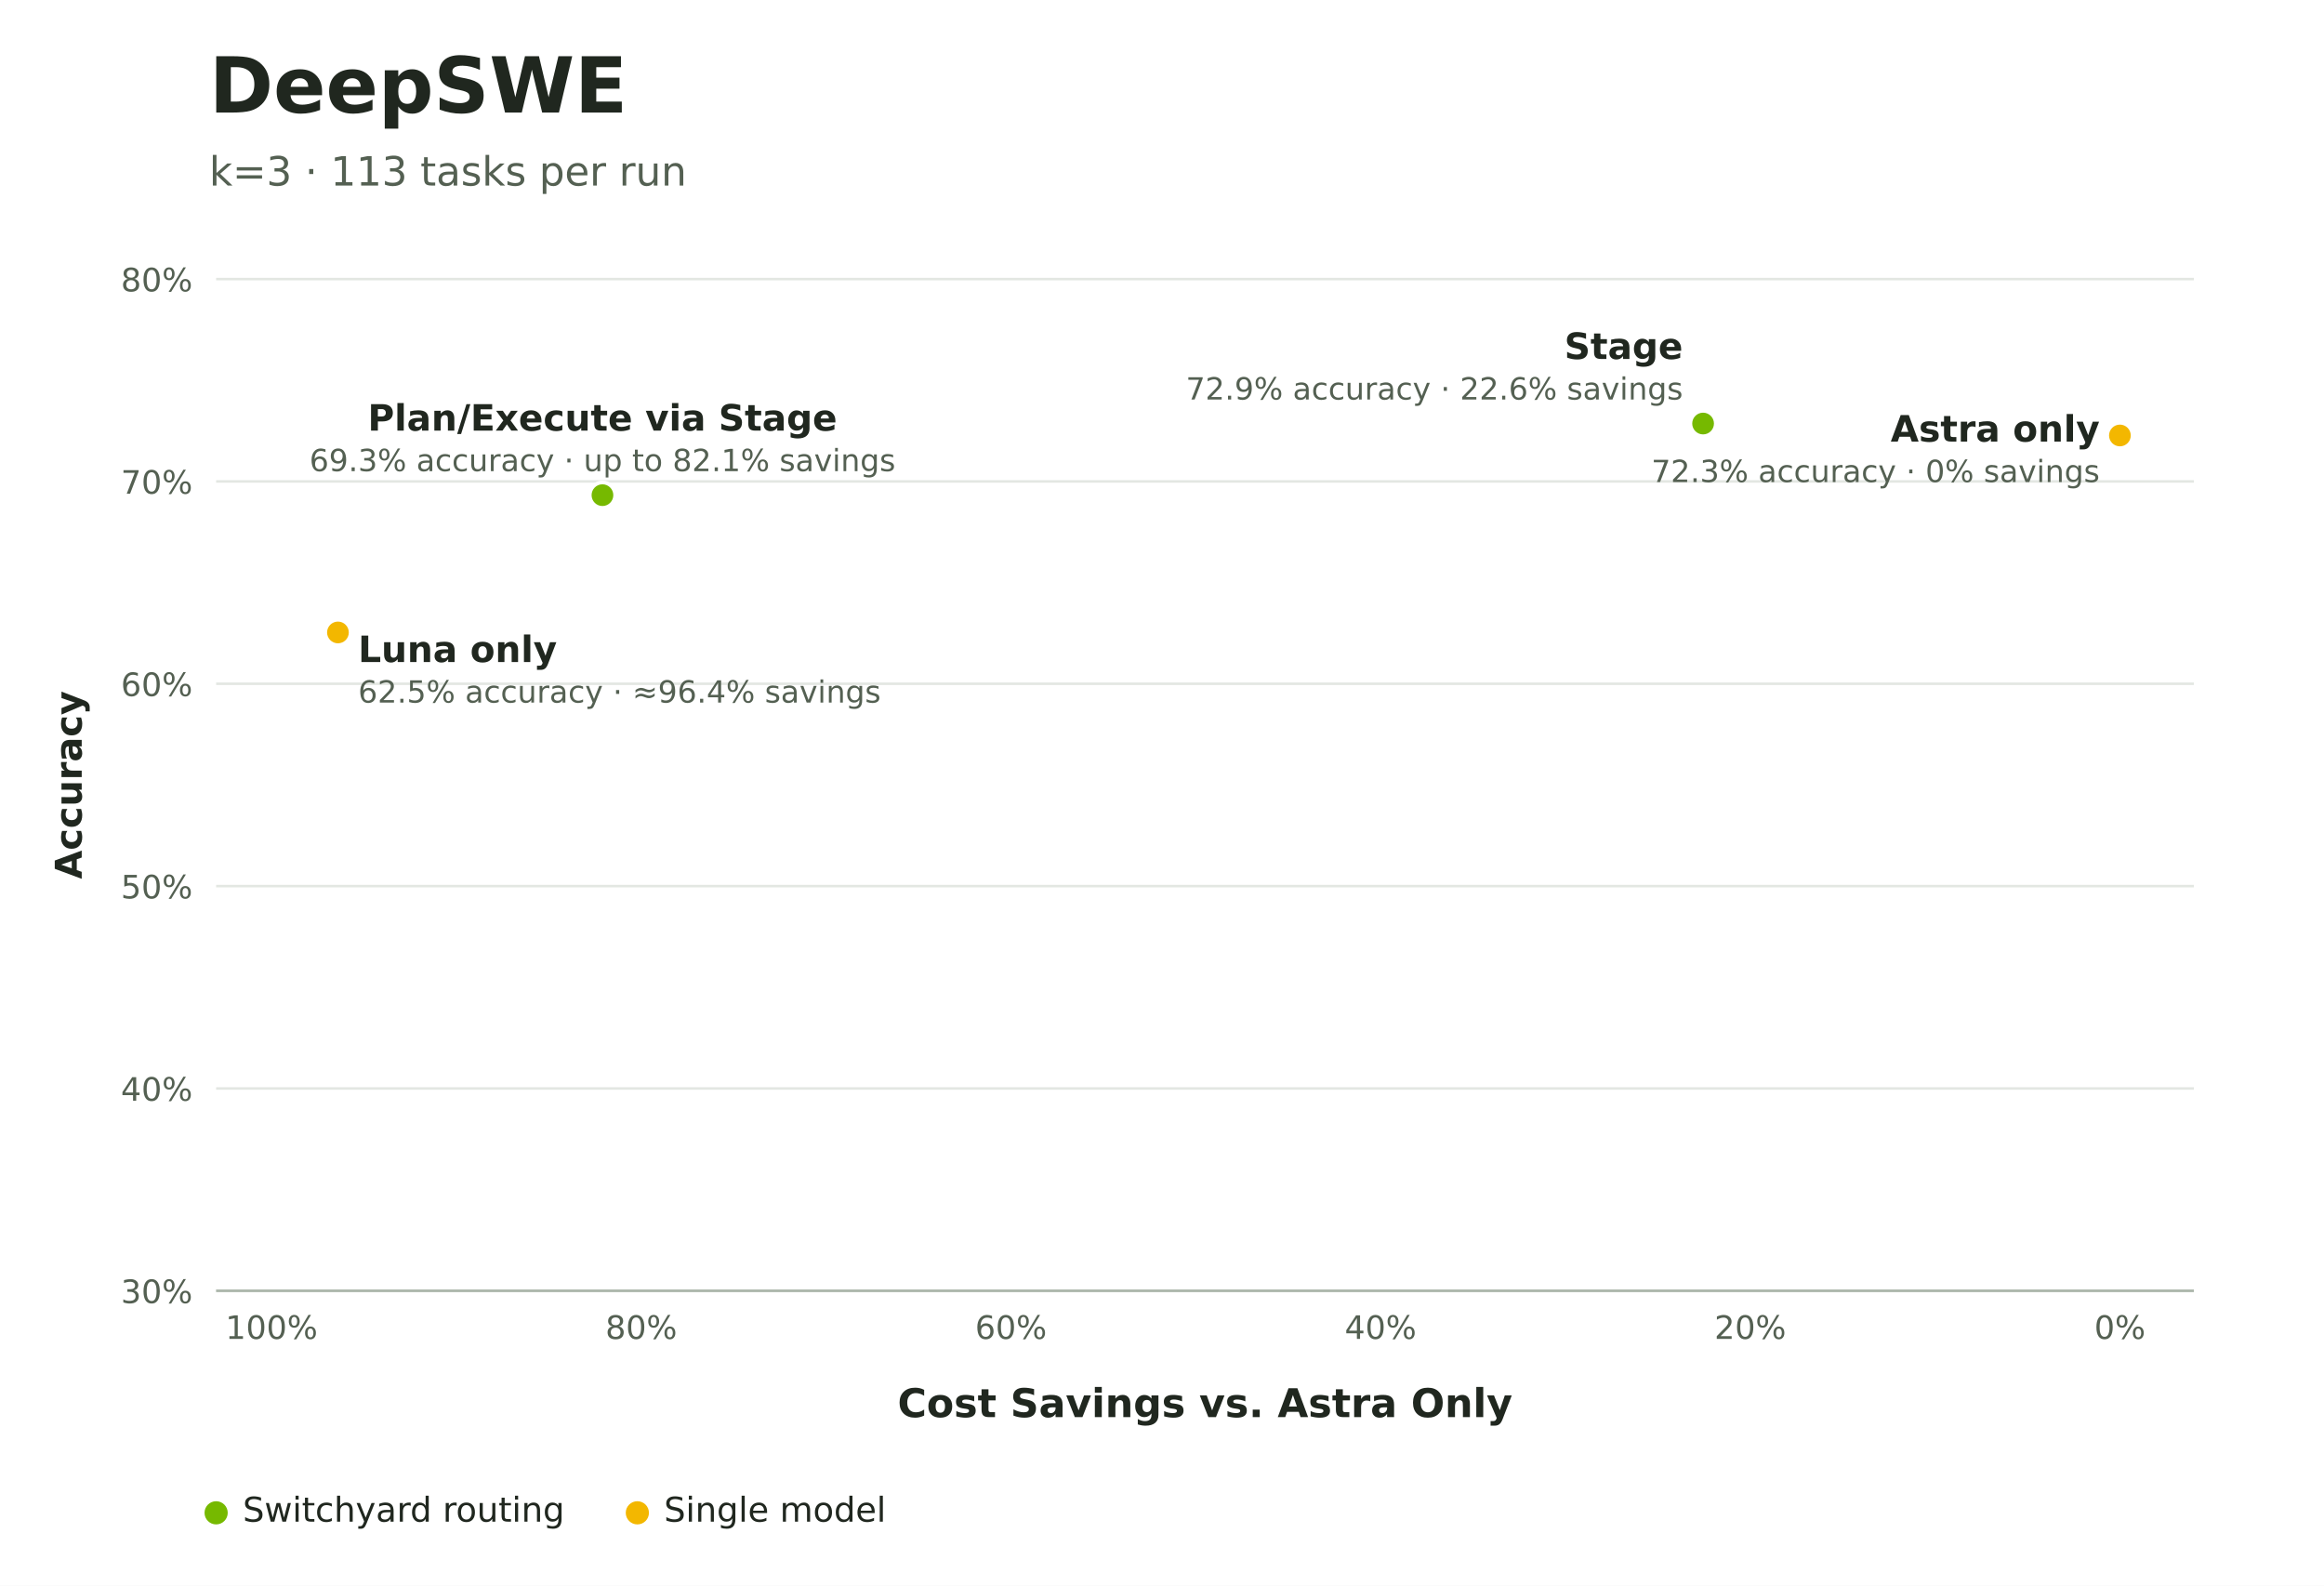
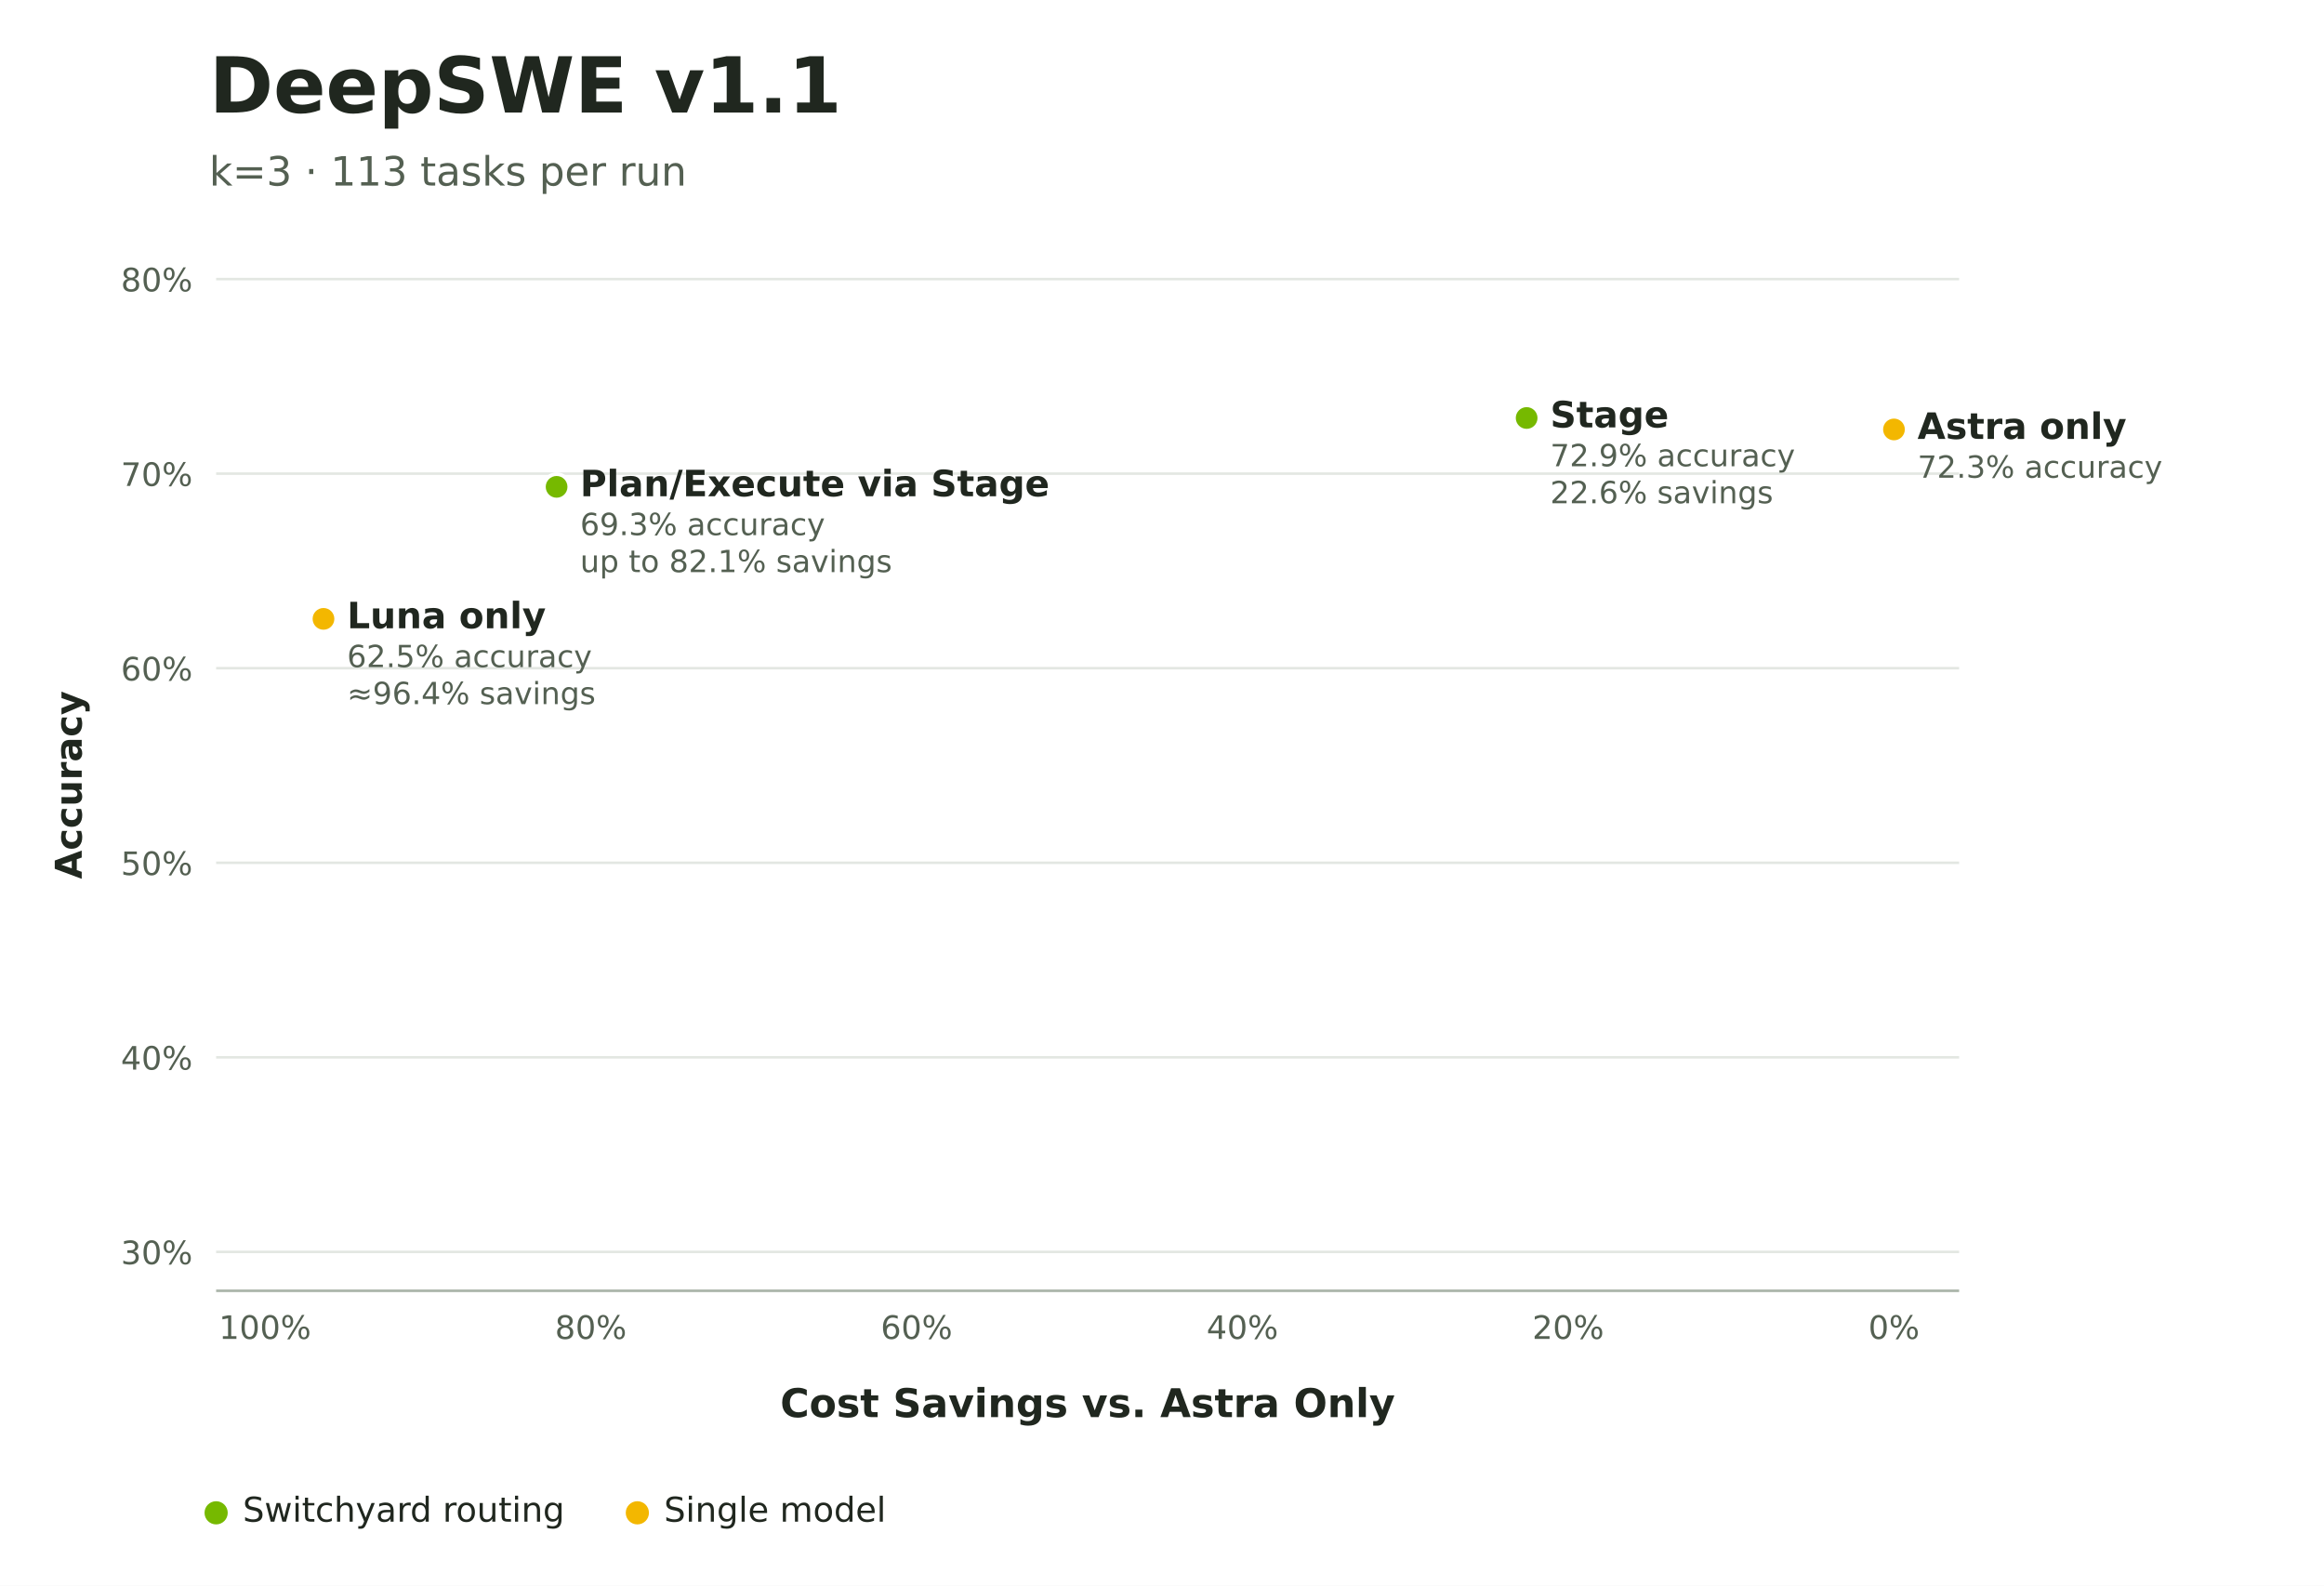
<svg xmlns="http://www.w3.org/2000/svg" viewBox="0 0 691.2 471.6" width="691.2" height="471.6" role="img" aria-labelledby="title desc" font-family="DejaVu Sans, Arial, sans-serif">
  <rect width="100%" height="100%" fill="white" />
-   <text x="630.5" y="398.18" font-size="9.6" fill="#546052" text-anchor="middle">0%</text>
-   <text x="520.56" y="398.18" font-size="9.6" fill="#546052" text-anchor="middle">20%</text>
-   <text x="410.61" y="398.18" font-size="9.6" fill="#546052" text-anchor="middle">40%</text>
-   <text x="300.67" y="398.18" font-size="9.6" fill="#546052" text-anchor="middle">60%</text>
-   <text x="190.72" y="398.18" font-size="9.6" fill="#546052" text-anchor="middle">80%</text>
-   <text x="80.77" y="398.18" font-size="9.6" fill="#546052" text-anchor="middle">100%</text>
-   <text x="358.39" y="421.45" font-size="11.8" fill="#20271f" font-weight="700" text-anchor="middle">Cost Savings vs. Astra Only</text>
-   <line x1="64.28" y1="383.88" x2="652.49" y2="383.88" stroke="#e3e7e2" stroke-width="0.75" />
-   <text x="57.28" y="387.53" font-size="9.6" fill="#546052" text-anchor="end">30%</text>
-   <line x1="64.28" y1="323.71" x2="652.49" y2="323.71" stroke="#e3e7e2" stroke-width="0.75" />
-   <text x="57.28" y="327.35" font-size="9.6" fill="#546052" text-anchor="end">40%</text>
-   <line x1="64.28" y1="263.53" x2="652.49" y2="263.53" stroke="#e3e7e2" stroke-width="0.75" />
-   <text x="57.28" y="267.18" font-size="9.6" fill="#546052" text-anchor="end">50%</text>
-   <line x1="64.28" y1="203.35" x2="652.49" y2="203.35" stroke="#e3e7e2" stroke-width="0.75" />
-   <text x="57.28" y="207" font-size="9.6" fill="#546052" text-anchor="end">60%</text>
-   <line x1="64.28" y1="143.18" x2="652.49" y2="143.18" stroke="#e3e7e2" stroke-width="0.75" />
-   <text x="57.28" y="146.82" font-size="9.6" fill="#546052" text-anchor="end">70%</text>
-   <line x1="64.28" y1="83" x2="652.49" y2="83" stroke="#e3e7e2" stroke-width="0.75" />
+   <text x="563.3" y="398.18" font-size="9.6" fill="#546052" text-anchor="middle">0%</text>
+   <text x="466.4" y="398.18" font-size="9.6" fill="#546052" text-anchor="middle">20%</text>
+   <text x="369.51" y="398.18" font-size="9.6" fill="#546052" text-anchor="middle">40%</text>
+   <text x="272.61" y="398.18" font-size="9.6" fill="#546052" text-anchor="middle">60%</text>
+   <text x="175.71" y="398.18" font-size="9.6" fill="#546052" text-anchor="middle">80%</text>
+   <text x="78.82" y="398.18" font-size="9.6" fill="#546052" text-anchor="middle">100%</text>
+   <text x="323.48" y="421.45" font-size="11.8" fill="#20271f" font-weight="700" text-anchor="middle">Cost Savings vs. Astra Only</text>
+   <line x1="64.28" y1="372.31" x2="582.68" y2="372.31" stroke="#e3e7e2" stroke-width="0.75" />
+   <text x="57.28" y="375.96" font-size="9.6" fill="#546052" text-anchor="end">30%</text>
+   <line x1="64.28" y1="314.45" x2="582.68" y2="314.45" stroke="#e3e7e2" stroke-width="0.75" />
+   <text x="57.28" y="318.1" font-size="9.6" fill="#546052" text-anchor="end">40%</text>
+   <line x1="64.28" y1="256.59" x2="582.68" y2="256.59" stroke="#e3e7e2" stroke-width="0.75" />
+   <text x="57.28" y="260.23" font-size="9.6" fill="#546052" text-anchor="end">50%</text>
+   <line x1="64.28" y1="198.72" x2="582.68" y2="198.72" stroke="#e3e7e2" stroke-width="0.75" />
+   <text x="57.28" y="202.37" font-size="9.6" fill="#546052" text-anchor="end">60%</text>
+   <line x1="64.28" y1="140.86" x2="582.68" y2="140.86" stroke="#e3e7e2" stroke-width="0.75" />
+   <text x="57.28" y="144.51" font-size="9.6" fill="#546052" text-anchor="end">70%</text>
+   <line x1="64.28" y1="83" x2="582.68" y2="83" stroke="#e3e7e2" stroke-width="0.75" />
  <text x="57.28" y="86.65" font-size="9.6" fill="#546052" text-anchor="end">80%</text>
  <text x="24.3" y="233.44" font-size="11" fill="#20271f" transform="rotate(-90 24.30152 233.442)" font-weight="700" text-anchor="middle">Accuracy</text>
-   <line x1="64.28" y1="383.88" x2="652.49" y2="383.88" stroke="#aeb8ad" stroke-width="0.8" />
-   <circle cx="630.5" cy="129.51" r="3.78" fill="#f3b700" stroke="white" stroke-width="1.1" />
-   <circle cx="506.53" cy="125.96" r="3.78" fill="#76b900" stroke="white" stroke-width="1.1" />
-   <circle cx="179.18" cy="147.26" r="3.78" fill="#76b900" stroke="white" stroke-width="1.1" />
-   <circle cx="100.51" cy="188.09" r="3.78" fill="#f3b700" stroke="white" stroke-width="1.1" />
-   <text x="624.5" y="131.32" font-size="10.8" fill="#20271f" font-weight="700" text-anchor="end">Astra only</text>
-   <text x="624.5" y="143.37" font-size="9.1" fill="#546052" text-anchor="end">72.3% accuracy · 0% savings</text>
-   <text x="500.53" y="106.76" font-size="10.8" fill="#20271f" font-weight="700" text-anchor="end">Stage</text>
-   <text x="500.53" y="118.82" font-size="9.1" fill="#546052" text-anchor="end">72.9% accuracy · 22.6% savings</text>
-   <text x="179.18" y="128.07" font-size="10.8" fill="#20271f" font-weight="700" text-anchor="middle">Plan/Execute via Stage</text>
-   <text x="179.18" y="140.12" font-size="9.1" fill="#546052" text-anchor="middle">69.3% accuracy · up to 82.1% savings</text>
-   <text x="106.51" y="196.89" font-size="10.8" fill="#20271f" font-weight="700">Luna only</text>
-   <text x="106.51" y="208.95" font-size="9.1" fill="#546052">62.5% accuracy · ≈96.4% savings</text>
+   <line x1="64.28" y1="383.88" x2="582.68" y2="383.88" stroke="#aeb8ad" stroke-width="0.8" />
+   <circle cx="563.3" cy="127.72" r="3.78" fill="#f3b700" stroke="white" stroke-width="1.1" />
+   <circle cx="454.05" cy="124.31" r="3.78" fill="#76b900" stroke="white" stroke-width="1.1" />
+   <circle cx="165.54" cy="144.79" r="3.78" fill="#76b900" stroke="white" stroke-width="1.1" />
+   <circle cx="96.21" cy="184.05" r="3.78" fill="#f3b700" stroke="white" stroke-width="1.1" />
+   <text x="570.3" y="130.53" font-size="10.8" fill="#20271f" font-weight="700">Astra only</text>
+   <text x="570.3" y="142.08" font-size="9.1" fill="#546052">72.3% accuracy</text>
+   <text x="461.05" y="127.11" font-size="10.8" fill="#20271f" font-weight="700">Stage</text>
+   <text x="461.05" y="138.67" font-size="9.1" fill="#546052">72.9% accuracy</text>
+   <text x="461.05" y="149.67" font-size="9.1" fill="#546052">22.6% savings</text>
+   <text x="172.54" y="147.59" font-size="10.8" fill="#20271f" font-weight="700">Plan/Execute via Stage</text>
+   <text x="172.54" y="159.15" font-size="9.1" fill="#546052">69.3% accuracy</text>
+   <text x="172.54" y="170.15" font-size="9.1" fill="#546052">up to 82.1% savings</text>
+   <text x="103.21" y="186.85" font-size="10.8" fill="#20271f" font-weight="700">Luna only</text>
+   <text x="103.21" y="198.41" font-size="9.1" fill="#546052">62.5% accuracy</text>
+   <text x="103.21" y="209.41" font-size="9.1" fill="#546052">≈96.4% savings</text>
  <circle cx="64.28" cy="449.91" r="3.45" fill="#76b900" />
  <circle cx="189.56" cy="449.91" r="3.45" fill="#f3b700" />
-   <text x="62.21" y="33.48" font-size="23" fill="#20271f" font-weight="700">DeepSWE</text>
+   <text x="62.21" y="33.48" font-size="23" fill="#20271f" font-weight="700">DeepSWE v1.1</text>
  <text x="62.21" y="55.18" font-size="12" fill="#546052">k=3 · 113 tasks per run</text>
  <text x="72.2" y="452.54" font-size="10.15" fill="#20271f">Switchyard routing</text>
  <text x="197.48" y="452.54" font-size="10.15" fill="#20271f">Single model</text>
</svg>
